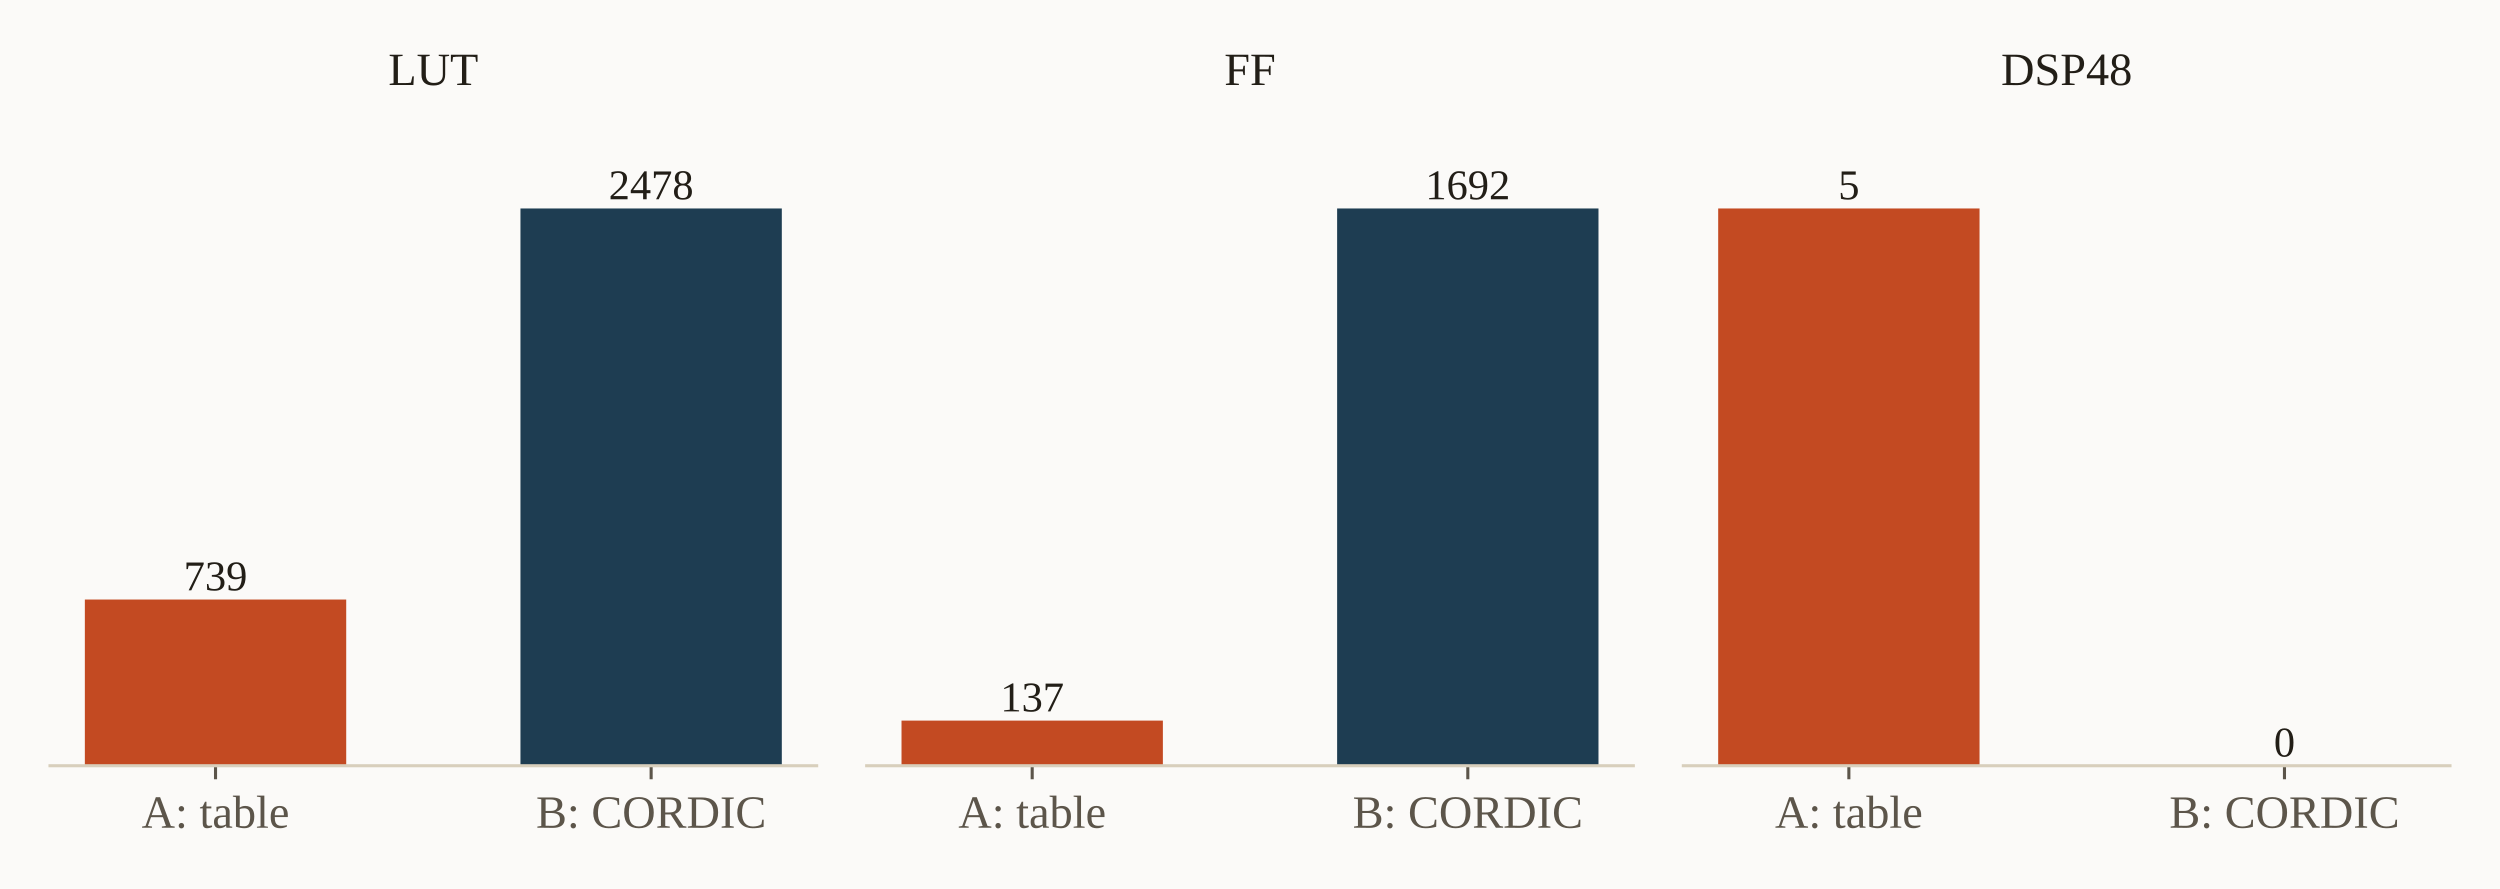
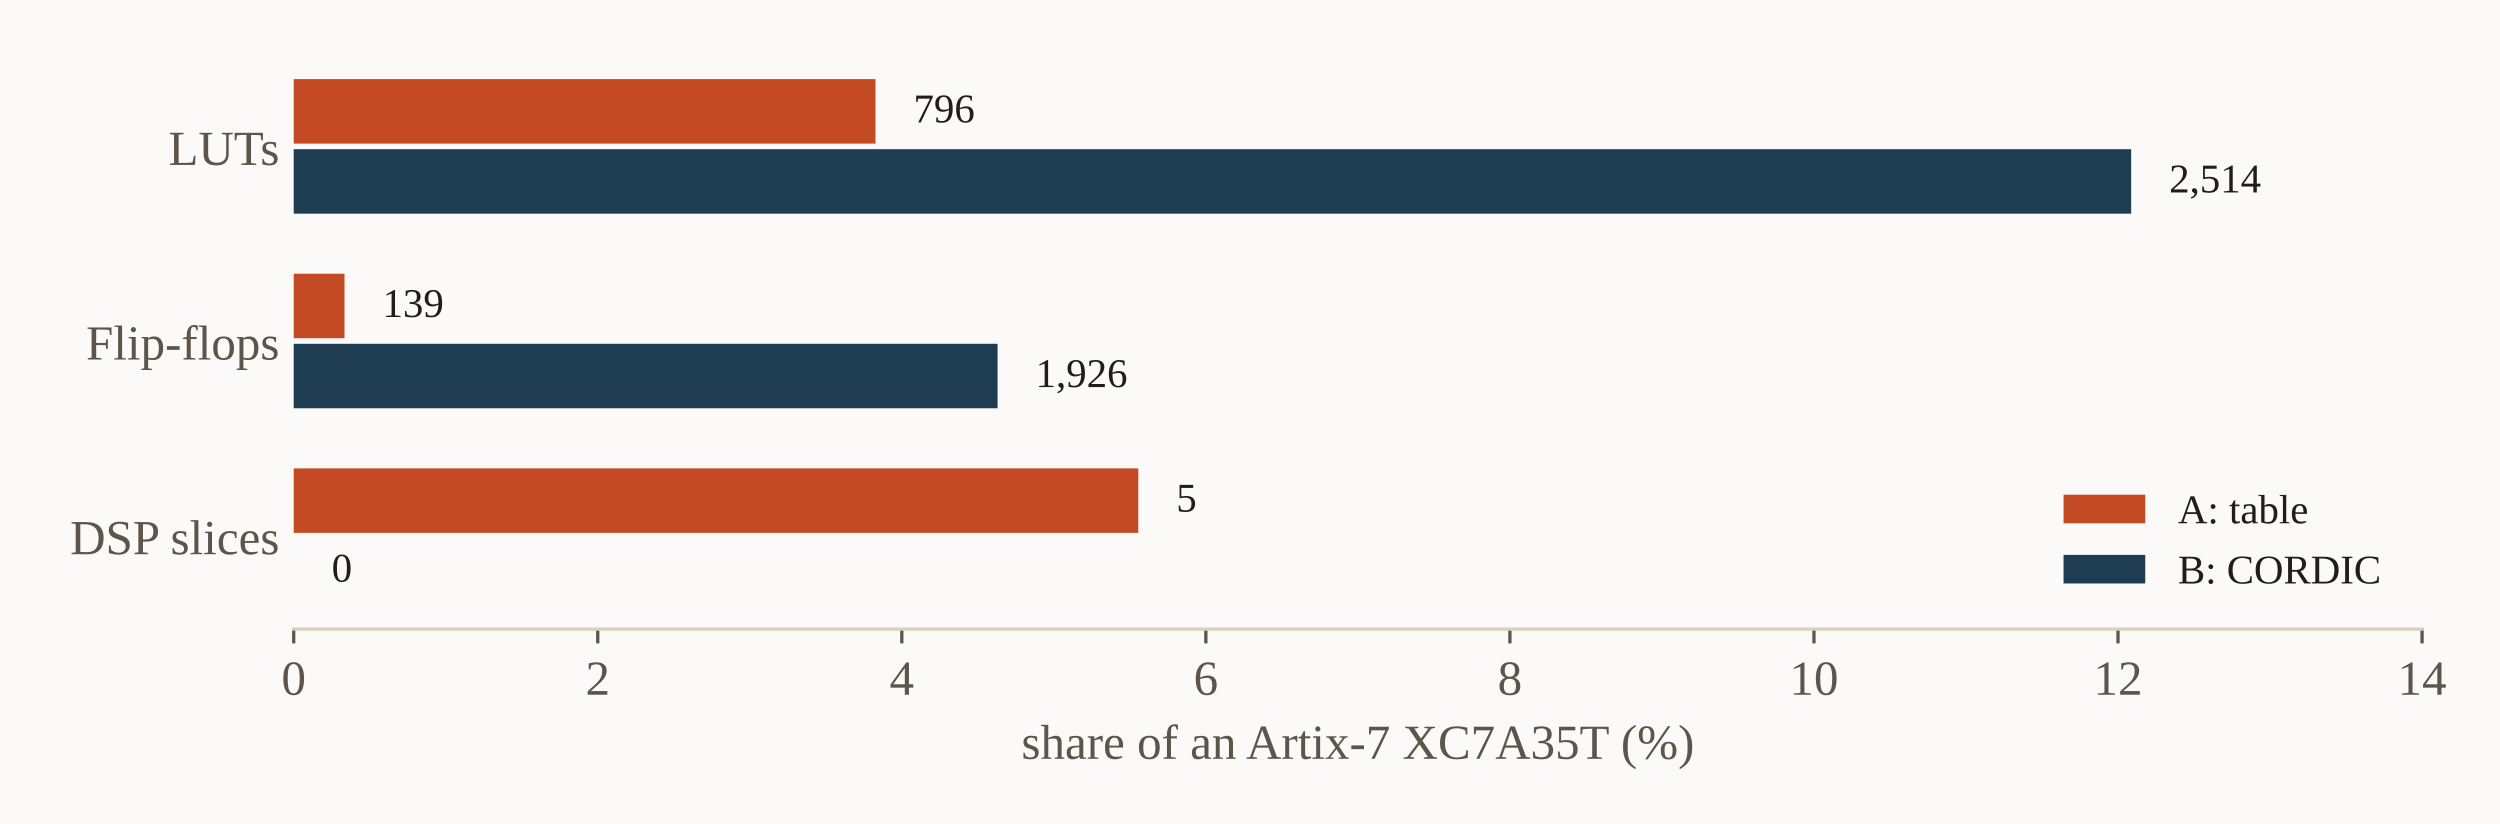
- <svg xmlns="http://www.w3.org/2000/svg" xmlns:xlink="http://www.w3.org/1999/xlink" width="648pt" height="230.4pt" viewBox="0 0 648 230.4" version="1.1">
+ <svg xmlns="http://www.w3.org/2000/svg" xmlns:xlink="http://www.w3.org/1999/xlink" width="612pt" height="201.6pt" viewBox="0 0 612 201.6" version="1.1">
  <defs>
    <style type="text/css">*{stroke-linejoin: round; stroke-linecap: butt}</style>
  </defs>
  <g id="figure_1">
    <g id="patch_1">
-       <path d="M 0 230.4  L 648 230.4  L 648 0  L 0 0  z " style="fill: #fbfaf8" />
+       <path d="M 0 201.6  L 612 201.6  L 612 0  L 0 0  z " style="fill: #fbfaf8" />
    </g>
    <g id="axes_1">
      <g id="patch_2">
-         <path d="M 12.96 198.478  L 211.68 198.478  L 211.68 28.036  L 12.96 28.036  z " style="fill: #fbfaf8" />
+         <path d="M 71.9 154.001  L 592.92 154.001  L 592.92 12.96  L 71.9 12.96  z " style="fill: #fbfaf8" />
      </g>
      <g id="patch_3">
-         <path d="M 21.993 198.478  L 89.738 198.478  L 89.738 155.402  L 21.993 155.402  z " clip-path="url(#p9172ae4fba)" style="fill: #c34a22" />
+         <path d="M 71.9 35.151  L 214.322 35.151  L 214.322 19.371  L 71.9 19.371  z " clip-path="url(#p7dd25c0ebc)" style="fill: #c34a22" />
      </g>
      <g id="patch_4">
-         <path d="M 134.902 198.478  L 202.647 198.478  L 202.647 54.036  L 134.902 54.036  z " clip-path="url(#p9172ae4fba)" style="fill: #1e3d52" />
+         <path d="M 71.9 52.302  L 521.709 52.302  L 521.709 36.523  L 71.9 36.523  z " clip-path="url(#p7dd25c0ebc)" style="fill: #1e3d52" />
+       </g>
+       <g id="patch_5">
+         <path d="M 71.9 82.794  L 84.335 82.794  L 84.335 67.015  L 71.9 67.015  z " clip-path="url(#p7dd25c0ebc)" style="fill: #c34a22" />
+       </g>
+       <g id="patch_6">
+         <path d="M 71.9 99.946  L 244.202 99.946  L 244.202 84.166  L 71.9 84.166  z " clip-path="url(#p7dd25c0ebc)" style="fill: #1e3d52" />
+       </g>
+       <g id="patch_7">
+         <path d="M 71.9 130.438  L 278.654 130.438  L 278.654 114.658  L 71.9 114.658  z " clip-path="url(#p7dd25c0ebc)" style="fill: #c34a22" />
+       </g>
+       <g id="patch_8">
+         <path d="M 71.9 147.59  L 71.9 147.59  L 71.9 131.81  L 71.9 131.81  z " clip-path="url(#p7dd25c0ebc)" style="fill: #1e3d52" />
      </g>
      <g id="matplotlib.axis_1">
        <g id="xtick_1">
          <g id="line2d_1">
            <defs>
-               <path id="mdccd890eb1" d="M 0 0  L 0 3.5  " style="stroke: #5c554a; stroke-width: 0.8" />
+               <path id="m7a13926a54" d="M 0 0  L 0 3.5  " style="stroke: #5c554a; stroke-width: 0.8" />
            </defs>
            <g>
-               <use xlink:href="#mdccd890eb1" x="55.865" y="198.478" style="fill: #5c554a; stroke: #5c554a; stroke-width: 0.8" />
+               <use xlink:href="#m7a13926a54" x="71.9" y="154.001" style="fill: #5c554a; stroke: #5c554a; stroke-width: 0.8" />
            </g>
          </g>
          <g id="text_1">
-             <text style="font-size: 12px; font-family: 'Georgia', 'Times New Roman', 'DejaVu Serif', serif; text-anchor: middle; fill: #5c554a" x="55.865" y="214.555" transform="rotate(-0 55.86545 214.5546)">A: table</text>
+             <text style="font-size: 12px; font-family: 'Georgia', 'Times New Roman', 'DejaVu Serif', serif; text-anchor: middle; fill: #5c554a" x="71.9" y="170.077" transform="rotate(-0 71.9 170.0769)">0</text>
          </g>
        </g>
        <g id="xtick_2">
          <g id="line2d_2">
            <g>
-               <use xlink:href="#mdccd890eb1" x="168.775" y="198.478" style="fill: #5c554a; stroke: #5c554a; stroke-width: 0.8" />
+               <use xlink:href="#m7a13926a54" x="146.331" y="154.001" style="fill: #5c554a; stroke: #5c554a; stroke-width: 0.8" />
            </g>
          </g>
          <g id="text_2">
-             <text style="font-size: 12px; font-family: 'Georgia', 'Times New Roman', 'DejaVu Serif', serif; text-anchor: middle; fill: #5c554a" x="168.775" y="214.555" transform="rotate(-0 168.7745 214.5546)">B: CORDIC</text>
+             <text style="font-size: 12px; font-family: 'Georgia', 'Times New Roman', 'DejaVu Serif', serif; text-anchor: middle; fill: #5c554a" x="146.331" y="170.077" transform="rotate(-0 146.3314 170.0769)">2</text>
          </g>
        </g>
-       </g>
-       <g id="matplotlib.axis_2" />
-       <g id="patch_5">
-         <path d="M 12.96 198.478  L 211.68 198.478  " style="fill: none; stroke: #d8cfbc; stroke-width: 0.8; stroke-linejoin: miter; stroke-linecap: square" />
-       </g>
-       <g id="text_3">
-         <text style="font-size: 11px; font-family: 'Georgia', 'Times New Roman', 'DejaVu Serif', serif; text-anchor: middle; fill: #221e17" x="55.865" y="153.017" transform="rotate(-0 55.86545 153.0174)">739</text>
-       </g>
-       <g id="text_4">
-         <text style="font-size: 11px; font-family: 'Georgia', 'Times New Roman', 'DejaVu Serif', serif; text-anchor: middle; fill: #221e17" x="168.775" y="51.651" transform="rotate(-0 168.7745 51.65107)">2478</text>
-       </g>
-       <g id="text_5">
-         <text style="font-size: 12px; font-family: 'Georgia', 'Times New Roman', 'DejaVu Serif', serif; text-anchor: middle; fill: #221e17" x="112.32" y="22.036" transform="rotate(-0 112.32 22.03617)">LUT</text>
-       </g>
-     </g>
-     <g id="axes_2">
-       <g id="patch_6">
-         <path d="M 224.64 198.478  L 423.36 198.478  L 423.36 28.036  L 224.64 28.036  z " style="fill: #fbfaf8" />
-       </g>
-       <g id="patch_7">
-         <path d="M 233.673 198.478  L 301.418 198.478  L 301.418 186.783  L 233.673 186.783  z " clip-path="url(#p96df5f7ab8)" style="fill: #c34a22" />
-       </g>
-       <g id="patch_8">
-         <path d="M 346.582 198.478  L 414.327 198.478  L 414.327 54.036  L 346.582 54.036  z " clip-path="url(#p96df5f7ab8)" style="fill: #1e3d52" />
-       </g>
-       <g id="matplotlib.axis_3">
        <g id="xtick_3">
          <g id="line2d_3">
            <g>
-               <use xlink:href="#mdccd890eb1" x="267.545" y="198.478" style="fill: #5c554a; stroke: #5c554a; stroke-width: 0.8" />
+               <use xlink:href="#m7a13926a54" x="220.763" y="154.001" style="fill: #5c554a; stroke: #5c554a; stroke-width: 0.8" />
            </g>
          </g>
-           <g id="text_6">
-             <text style="font-size: 12px; font-family: 'Georgia', 'Times New Roman', 'DejaVu Serif', serif; text-anchor: middle; fill: #5c554a" x="267.545" y="214.555" transform="rotate(-0 267.5455 214.5546)">A: table</text>
+           <g id="text_3">
+             <text style="font-size: 12px; font-family: 'Georgia', 'Times New Roman', 'DejaVu Serif', serif; text-anchor: middle; fill: #5c554a" x="220.763" y="170.077" transform="rotate(-0 220.7629 170.0769)">4</text>
          </g>
        </g>
        <g id="xtick_4">
          <g id="line2d_4">
            <g>
-               <use xlink:href="#mdccd890eb1" x="380.455" y="198.478" style="fill: #5c554a; stroke: #5c554a; stroke-width: 0.8" />
+               <use xlink:href="#m7a13926a54" x="295.194" y="154.001" style="fill: #5c554a; stroke: #5c554a; stroke-width: 0.8" />
            </g>
          </g>
-           <g id="text_7">
-             <text style="font-size: 12px; font-family: 'Georgia', 'Times New Roman', 'DejaVu Serif', serif; text-anchor: middle; fill: #5c554a" x="380.455" y="214.555" transform="rotate(-0 380.4545 214.5546)">B: CORDIC</text>
+           <g id="text_4">
+             <text style="font-size: 12px; font-family: 'Georgia', 'Times New Roman', 'DejaVu Serif', serif; text-anchor: middle; fill: #5c554a" x="295.194" y="170.077" transform="rotate(-0 295.1943 170.0769)">6</text>
          </g>
        </g>
-       </g>
-       <g id="matplotlib.axis_4" />
-       <g id="patch_9">
-         <path d="M 224.64 198.478  L 423.36 198.478  " style="fill: none; stroke: #d8cfbc; stroke-width: 0.8; stroke-linejoin: miter; stroke-linecap: square" />
-       </g>
-       <g id="text_8">
-         <text style="font-size: 11px; font-family: 'Georgia', 'Times New Roman', 'DejaVu Serif', serif; text-anchor: middle; fill: #221e17" x="267.545" y="184.398" transform="rotate(-0 267.5455 184.3983)">137</text>
-       </g>
-       <g id="text_9">
-         <text style="font-size: 11px; font-family: 'Georgia', 'Times New Roman', 'DejaVu Serif', serif; text-anchor: middle; fill: #221e17" x="380.455" y="51.651" transform="rotate(-0 380.4545 51.65107)">1692</text>
-       </g>
-       <g id="text_10">
-         <text style="font-size: 12px; font-family: 'Georgia', 'Times New Roman', 'DejaVu Serif', serif; text-anchor: middle; fill: #221e17" x="324" y="22.036" transform="rotate(-0 324 22.03617)">FF</text>
-       </g>
-     </g>
-     <g id="axes_3">
-       <g id="patch_10">
-         <path d="M 436.32 198.478  L 635.04 198.478  L 635.04 28.036  L 436.32 28.036  z " style="fill: #fbfaf8" />
-       </g>
-       <g id="patch_11">
-         <path d="M 445.353 198.478  L 513.098 198.478  L 513.098 54.036  L 445.353 54.036  z " clip-path="url(#p29d277b098)" style="fill: #c34a22" />
-       </g>
-       <g id="patch_12">
-         <path d="M 558.262 198.478  L 626.007 198.478  L 626.007 198.478  L 558.262 198.478  z " clip-path="url(#p29d277b098)" style="fill: #1e3d52" />
-       </g>
-       <g id="matplotlib.axis_5">
        <g id="xtick_5">
          <g id="line2d_5">
            <g>
-               <use xlink:href="#mdccd890eb1" x="479.225" y="198.478" style="fill: #5c554a; stroke: #5c554a; stroke-width: 0.8" />
+               <use xlink:href="#m7a13926a54" x="369.626" y="154.001" style="fill: #5c554a; stroke: #5c554a; stroke-width: 0.8" />
            </g>
          </g>
-           <g id="text_11">
-             <text style="font-size: 12px; font-family: 'Georgia', 'Times New Roman', 'DejaVu Serif', serif; text-anchor: middle; fill: #5c554a" x="479.225" y="214.555" transform="rotate(-0 479.2255 214.5546)">A: table</text>
+           <g id="text_5">
+             <text style="font-size: 12px; font-family: 'Georgia', 'Times New Roman', 'DejaVu Serif', serif; text-anchor: middle; fill: #5c554a" x="369.626" y="170.077" transform="rotate(-0 369.6257 170.0769)">8</text>
          </g>
        </g>
        <g id="xtick_6">
          <g id="line2d_6">
            <g>
-               <use xlink:href="#mdccd890eb1" x="592.135" y="198.478" style="fill: #5c554a; stroke: #5c554a; stroke-width: 0.8" />
+               <use xlink:href="#m7a13926a54" x="444.057" y="154.001" style="fill: #5c554a; stroke: #5c554a; stroke-width: 0.8" />
            </g>
          </g>
+           <g id="text_6">
+             <text style="font-size: 12px; font-family: 'Georgia', 'Times New Roman', 'DejaVu Serif', serif; text-anchor: middle; fill: #5c554a" x="444.057" y="170.077" transform="rotate(-0 444.0571 170.0769)">10</text>
+           </g>
+         </g>
+         <g id="xtick_7">
+           <g id="line2d_7">
+             <g>
+               <use xlink:href="#m7a13926a54" x="518.489" y="154.001" style="fill: #5c554a; stroke: #5c554a; stroke-width: 0.8" />
+             </g>
+           </g>
+           <g id="text_7">
+             <text style="font-size: 12px; font-family: 'Georgia', 'Times New Roman', 'DejaVu Serif', serif; text-anchor: middle; fill: #5c554a" x="518.489" y="170.077" transform="rotate(-0 518.4886 170.0769)">12</text>
+           </g>
+         </g>
+         <g id="xtick_8">
+           <g id="line2d_8">
+             <g>
+               <use xlink:href="#m7a13926a54" x="592.92" y="154.001" style="fill: #5c554a; stroke: #5c554a; stroke-width: 0.8" />
+             </g>
+           </g>
+           <g id="text_8">
+             <text style="font-size: 12px; font-family: 'Georgia', 'Times New Roman', 'DejaVu Serif', serif; text-anchor: middle; fill: #5c554a" x="592.92" y="170.077" transform="rotate(-0 592.92 170.0769)">14</text>
+           </g>
+         </g>
+         <g id="text_9">
+           <text style="font-size: 12px; font-family: 'Georgia', 'Times New Roman', 'DejaVu Serif', serif; text-anchor: middle; fill: #5c554a" x="332.41" y="185.755" transform="rotate(-0 332.41 185.7553)">share of an Artix-7 XC7A35T (%)</text>
+         </g>
+       </g>
+       <g id="matplotlib.axis_2">
+         <g id="ytick_1">
+           <g id="line2d_9" />
+           <g id="text_10">
+             <text style="font-size: 12px; font-family: 'Georgia', 'Times New Roman', 'DejaVu Serif', serif; text-anchor: end; fill: #5c554a" x="68.4" y="135.662" transform="rotate(-0 68.4 135.6622)">DSP slices</text>
+           </g>
+         </g>
+         <g id="ytick_2">
+           <g id="line2d_10" />
+           <g id="text_11">
+             <text style="font-size: 12px; font-family: 'Georgia', 'Times New Roman', 'DejaVu Serif', serif; text-anchor: end; fill: #5c554a" x="68.4" y="88.019" transform="rotate(-0 68.4 88.01879)">Flip-flops</text>
+           </g>
+         </g>
+         <g id="ytick_3">
+           <g id="line2d_11" />
          <g id="text_12">
-             <text style="font-size: 12px; font-family: 'Georgia', 'Times New Roman', 'DejaVu Serif', serif; text-anchor: middle; fill: #5c554a" x="592.135" y="214.555" transform="rotate(-0 592.1345 214.5546)">B: CORDIC</text>
+             <text style="font-size: 12px; font-family: 'Georgia', 'Times New Roman', 'DejaVu Serif', serif; text-anchor: end; fill: #5c554a" x="68.4" y="40.375" transform="rotate(-0 68.4 40.3747)">LUTs</text>
          </g>
        </g>
      </g>
-       <g id="matplotlib.axis_6" />
-       <g id="patch_13">
-         <path d="M 436.32 198.478  L 635.04 198.478  " style="fill: none; stroke: #d8cfbc; stroke-width: 0.8; stroke-linejoin: miter; stroke-linecap: square" />
+       <g id="patch_9">
+         <path d="M 71.9 154.001  L 592.92 154.001  " style="fill: none; stroke: #d8cfbc; stroke-width: 0.8; stroke-linejoin: miter; stroke-linecap: square" />
      </g>
      <g id="text_13">
-         <text style="font-size: 11px; font-family: 'Georgia', 'Times New Roman', 'DejaVu Serif', serif; text-anchor: middle; fill: #221e17" x="479.225" y="51.651" transform="rotate(-0 479.2255 51.65107)">5</text>
+         <text style="font-size: 10px; font-family: 'Georgia', 'Times New Roman', 'DejaVu Serif', serif; text-anchor: start; fill: #221e17" x="223.626" y="29.958" transform="rotate(-0 223.6256 29.9585)">796</text>
      </g>
      <g id="text_14">
-         <text style="font-size: 11px; font-family: 'Georgia', 'Times New Roman', 'DejaVu Serif', serif; text-anchor: middle; fill: #221e17" x="592.135" y="196.094" transform="rotate(-0 592.1345 196.0937)">0</text>
+         <text style="font-size: 10px; font-family: 'Georgia', 'Times New Roman', 'DejaVu Serif', serif; text-anchor: start; fill: #221e17" x="531.013" y="47.11" transform="rotate(-0 531.0131 47.11024)">2,514</text>
      </g>
      <g id="text_15">
-         <text style="font-size: 12px; font-family: 'Georgia', 'Times New Roman', 'DejaVu Serif', serif; text-anchor: middle; fill: #221e17" x="535.68" y="22.036" transform="rotate(-0 535.68 22.03617)">DSP48</text>
+         <text style="font-size: 10px; font-family: 'Georgia', 'Times New Roman', 'DejaVu Serif', serif; text-anchor: start; fill: #221e17" x="93.639" y="77.602" transform="rotate(-0 93.63899 77.60223)">139</text>
+       </g>
+       <g id="text_16">
+         <text style="font-size: 10px; font-family: 'Georgia', 'Times New Roman', 'DejaVu Serif', serif; text-anchor: start; fill: #221e17" x="253.506" y="94.754" transform="rotate(-0 253.5055 94.75398)">1,926</text>
+       </g>
+       <g id="text_17">
+         <text style="font-size: 10px; font-family: 'Georgia', 'Times New Roman', 'DejaVu Serif', serif; text-anchor: start; fill: #221e17" x="287.958" y="125.246" transform="rotate(-0 287.9579 125.246)">5</text>
+       </g>
+       <g id="text_18">
+         <text style="font-size: 10px; font-family: 'Georgia', 'Times New Roman', 'DejaVu Serif', serif; text-anchor: start; fill: #221e17" x="81.204" y="142.398" transform="rotate(-0 81.20393 142.3977)">0</text>
+       </g>
+       <g id="legend_1">
+         <g id="patch_10">
+           <path d="M 505.158 128.101  L 525.158 128.101  L 525.158 121.101  L 505.158 121.101  z " style="fill: #c34a22" />
+         </g>
+         <g id="text_19">
+           <text style="font-size: 10px; font-family: 'Georgia', 'Times New Roman', 'DejaVu Serif', serif; text-anchor: start; fill: #221e17" x="533.158" y="128.101" transform="rotate(-0 533.1575 128.1013)">A: table</text>
+         </g>
+         <g id="patch_11">
+           <path d="M 505.158 142.833  L 525.158 142.833  L 525.158 135.833  L 505.158 135.833  z " style="fill: #1e3d52" />
+         </g>
+         <g id="text_20">
+           <text style="font-size: 10px; font-family: 'Georgia', 'Times New Roman', 'DejaVu Serif', serif; text-anchor: start; fill: #221e17" x="533.158" y="142.833" transform="rotate(-0 533.1575 142.8327)">B: CORDIC</text>
+         </g>
      </g>
    </g>
  </g>
  <defs>
-     <clipPath id="p9172ae4fba">
-       <rect x="12.96" y="28.036" width="198.72" height="170.442" />
-     </clipPath>
-     <clipPath id="p96df5f7ab8">
-       <rect x="224.64" y="28.036" width="198.72" height="170.442" />
-     </clipPath>
-     <clipPath id="p29d277b098">
-       <rect x="436.32" y="28.036" width="198.72" height="170.442" />
+     <clipPath id="p7dd25c0ebc">
+       <rect x="71.9" y="12.96" width="521.02" height="141.041" />
    </clipPath>
  </defs>
</svg>
